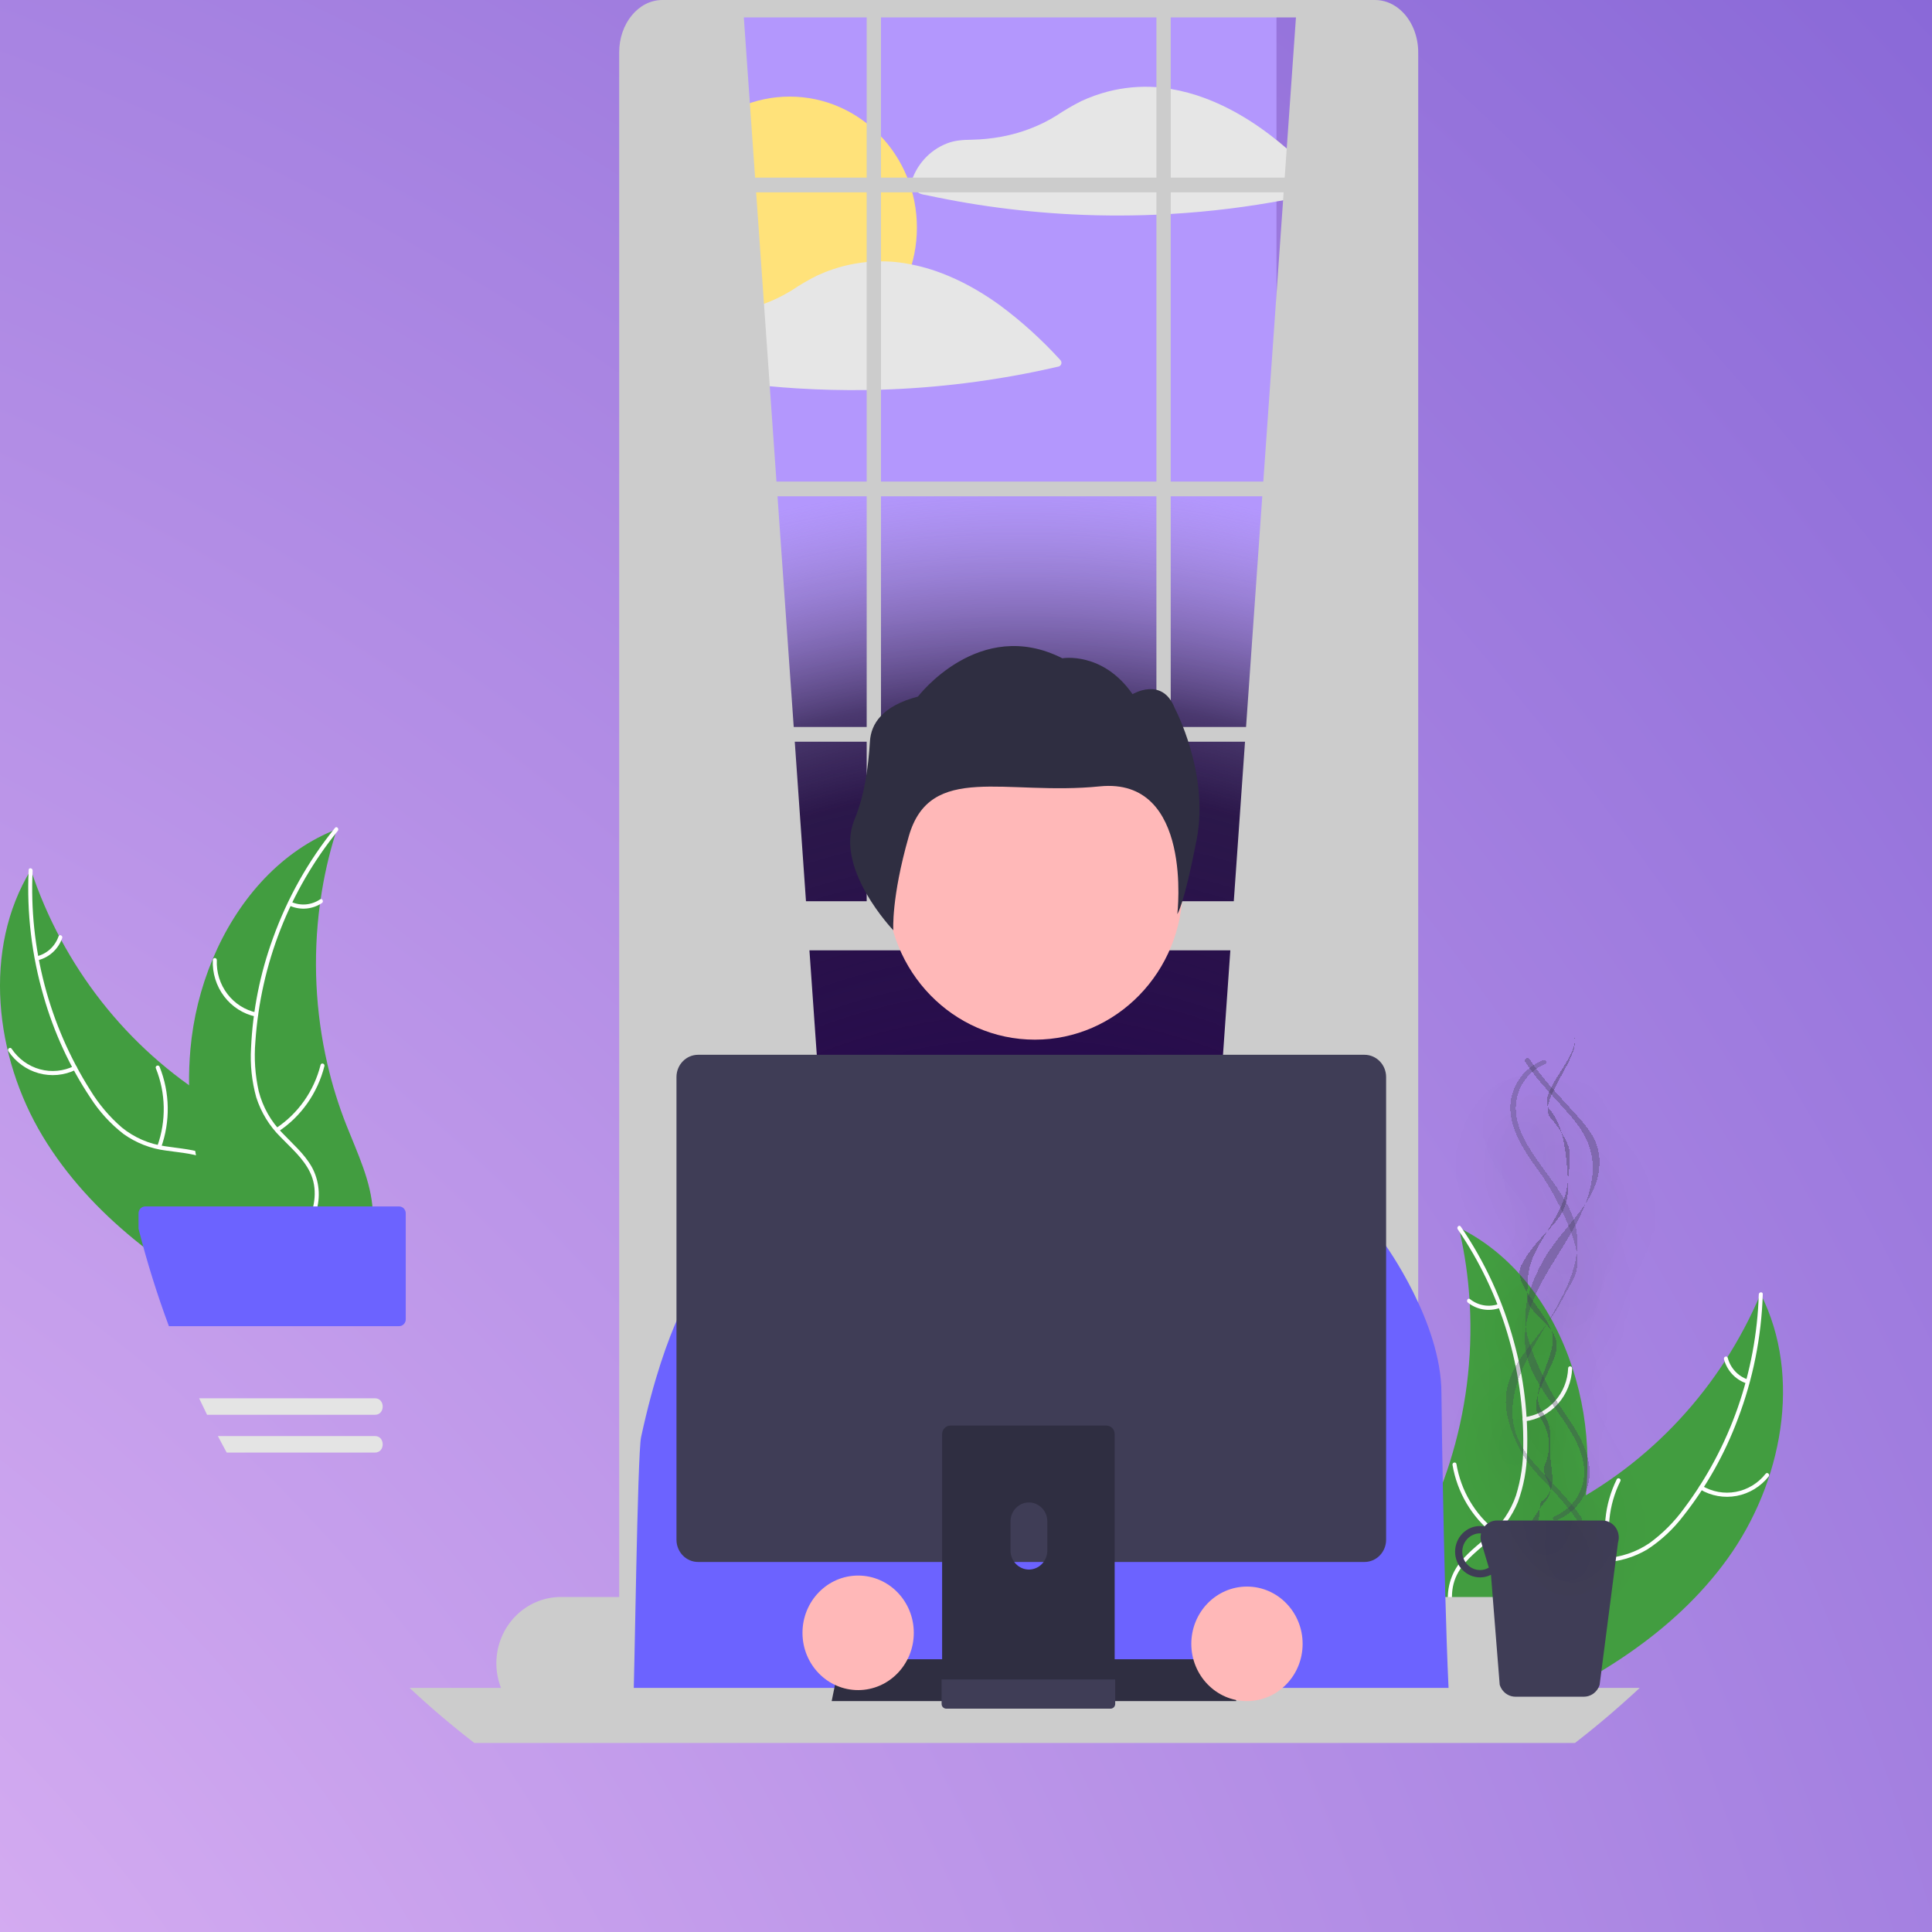
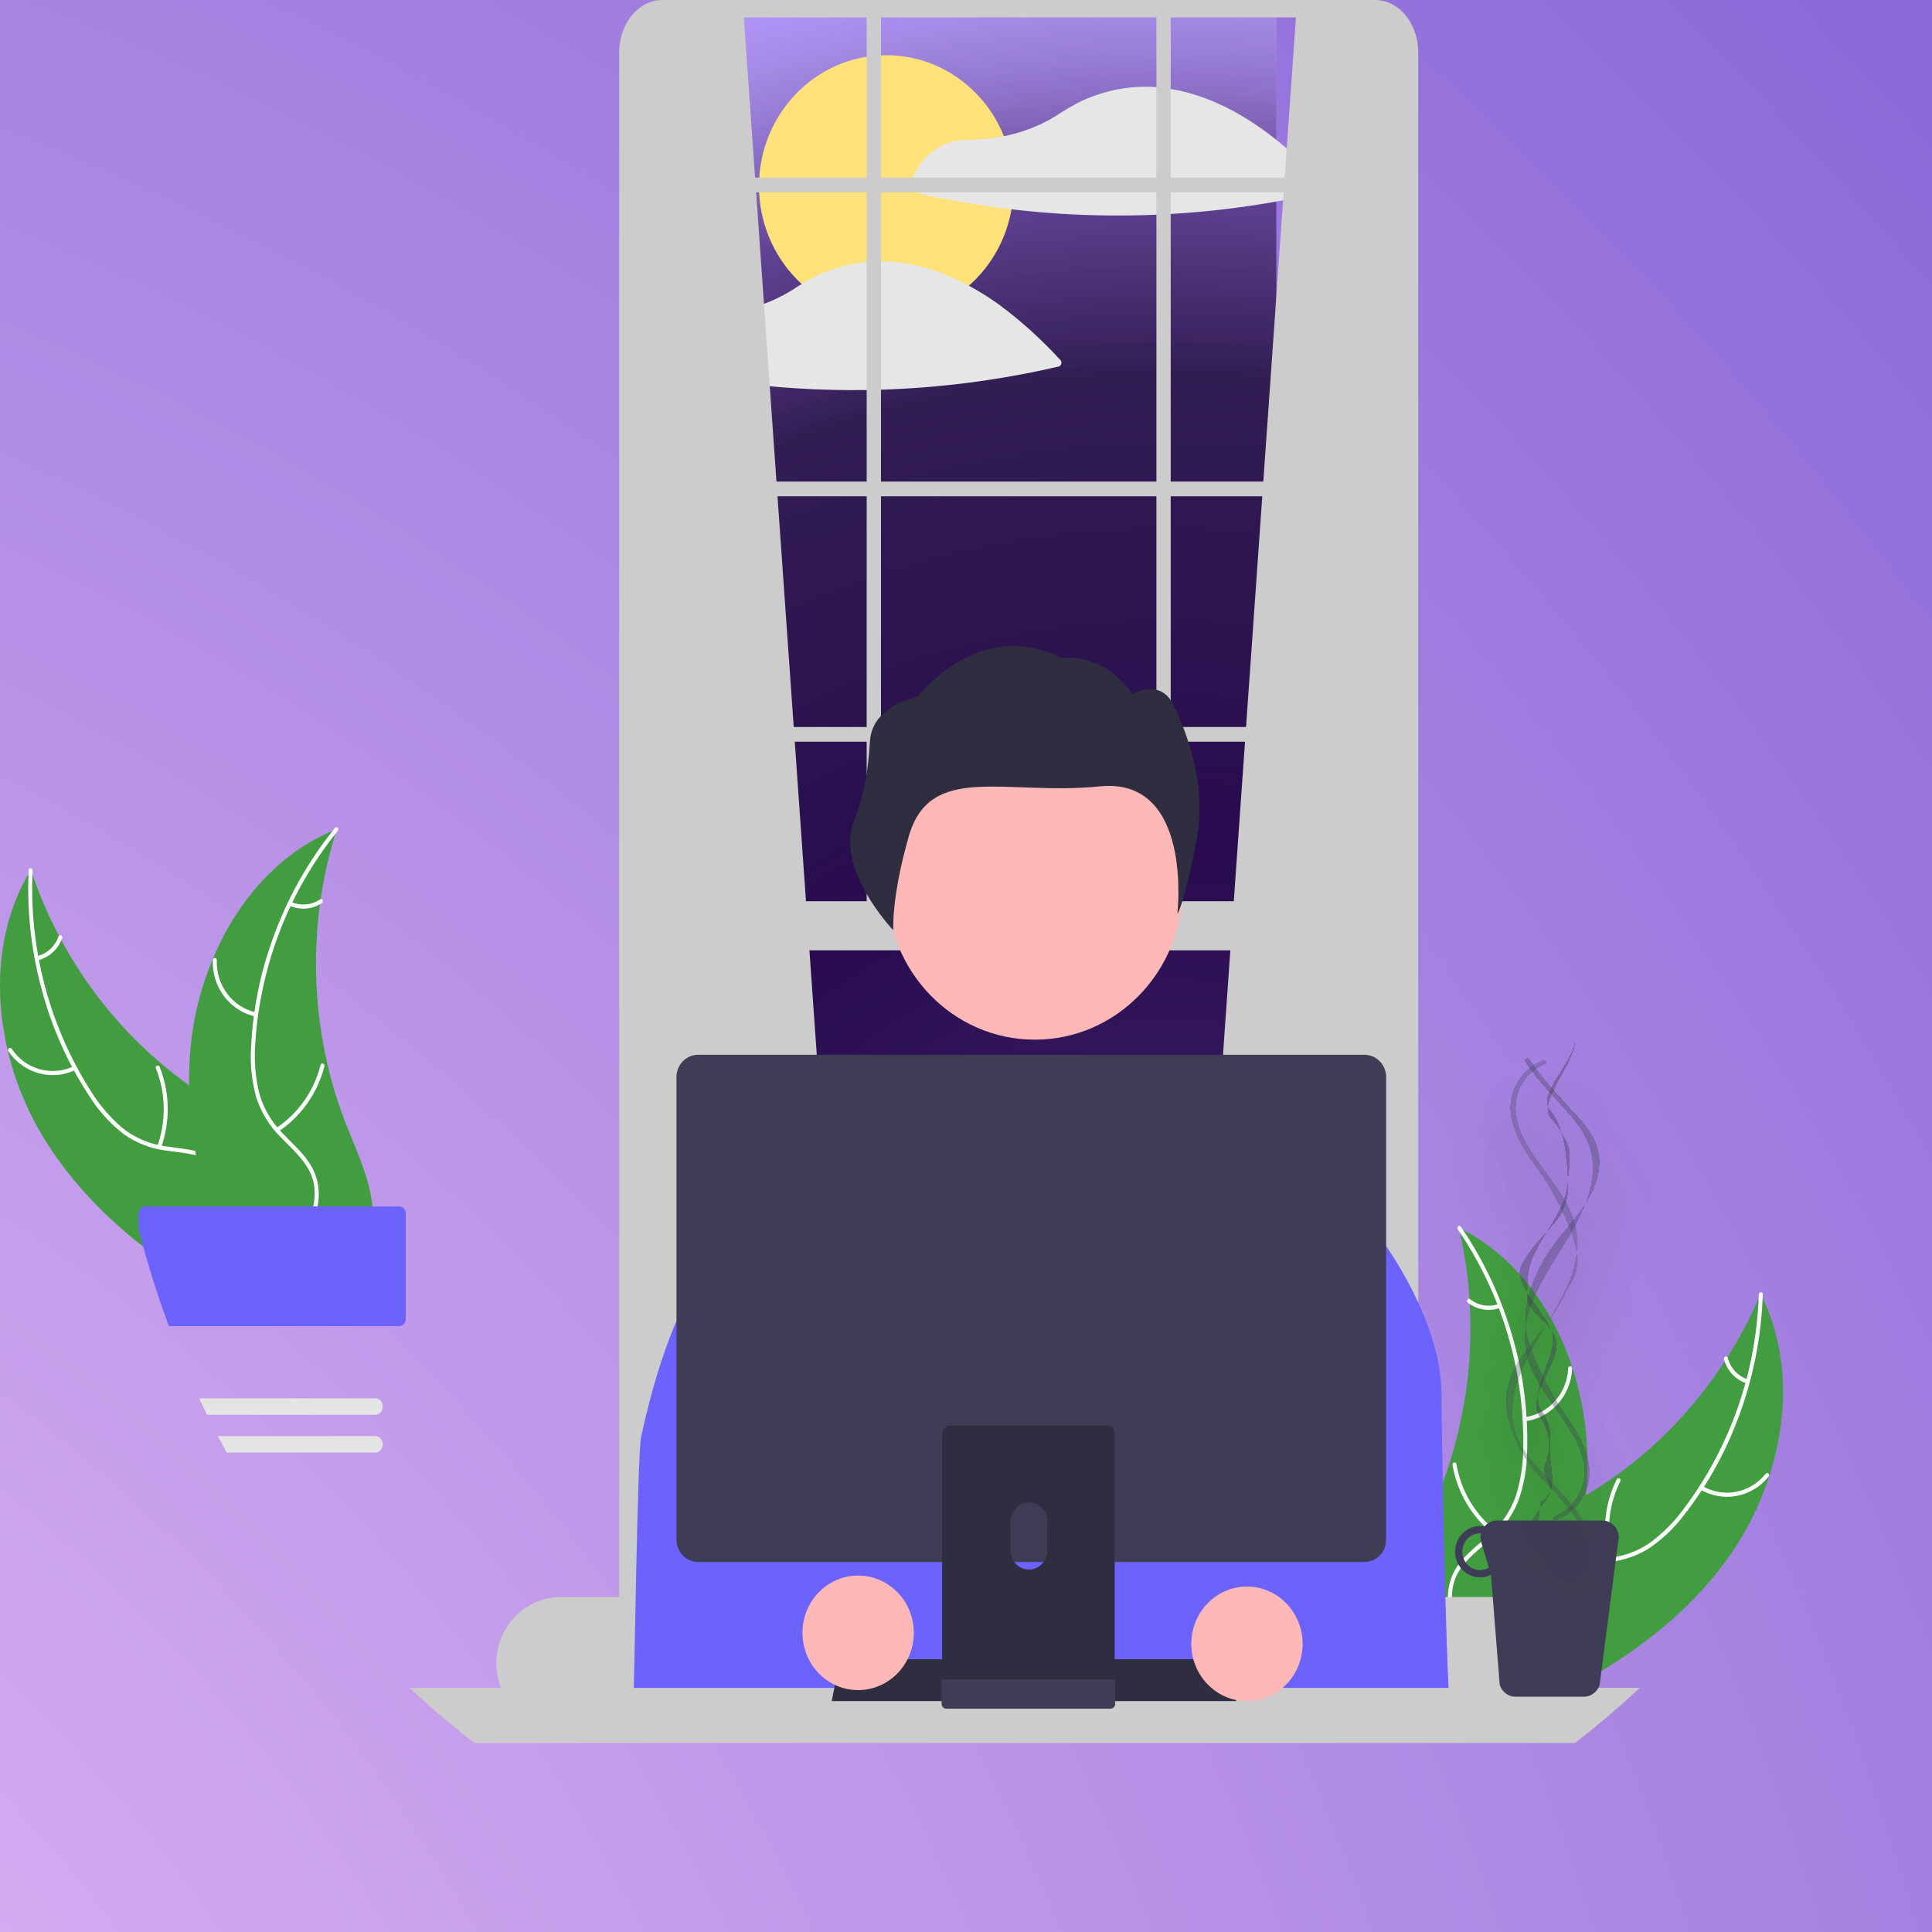
<svg xmlns="http://www.w3.org/2000/svg" width="140" height="140" viewBox="0 0 140 140" fill="none">
  <g id="chelik" clip-path="url(#clip0_1_2)">
    <g id="Rectangle 2">
      <rect x="53" y="1" width="45" height="77" fill="#B397FD" />
      <rect x="53" y="1" width="45" height="77" fill="url(#paint0_radial_1_2)" />
    </g>
    <g id="SunAndMoon">
      <g id="Ellipse 1">
-         <path d="M140 70.059C140 108.491 125.797 143.746 73.043 139.679C27.899 143.746 0 108.491 0 70.059C0 31.627 20.797 -2.049 70 0.472C128.841 -4.571 140 31.627 140 70.059Z" fill="#B397FD" />
-         <path d="M140 70.059C140 108.491 125.797 143.746 73.043 139.679C27.899 143.746 0 108.491 0 70.059C0 31.627 20.797 -2.049 70 0.472C128.841 -4.571 140 31.627 140 70.059Z" fill="url(#paint1_angular_1_2)" />
-         <path d="M76.306 104.903C75.757 105.261 75.195 104.409 75.755 104.067C76.304 103.709 76.866 104.561 76.306 104.903Z" fill="#B397FD" />
-         <path d="M76.306 104.903C75.757 105.261 75.195 104.409 75.755 104.067C76.304 103.709 76.866 104.561 76.306 104.903Z" fill="url(#paint2_angular_1_2)" />
+         <path d="M140 69.059C140 107.491 125.797 142.746 73.043 138.679C27.899 142.746 0 107.491 0 69.059C0 30.627 20.797 -3.049 70 -0.528C128.841 -5.571 140 30.627 140 69.059Z" fill="#B397FD" />
+         <path d="M140 69.059C140 107.491 125.797 142.746 73.043 138.679C27.899 142.746 0 107.491 0 69.059C0 30.627 20.797 -3.049 70 -0.528C128.841 -5.571 140 30.627 140 69.059Z" fill="url(#paint1_angular_1_2)" fill-opacity="0.95" />
+         <path d="M76.306 103.903C75.757 104.261 75.195 103.409 75.755 103.067C76.304 102.709 76.866 103.561 76.306 103.903Z" fill="#B397FD" />
+         <path d="M76.306 103.903C75.757 104.261 75.195 103.409 75.755 103.067C76.304 102.709 76.866 103.561 76.306 103.903Z" fill="url(#paint2_angular_1_2)" fill-opacity="0.95" />
      </g>
-       <path id="Vector" opacity="0.8" d="M53.077 92.486L58.772 96.561L64.467 100.635L67.682 102.935C67.86 103.063 68.099 102.821 67.921 102.694L62.225 98.619L56.53 94.545L53.315 92.245C53.137 92.117 52.899 92.359 53.077 92.486V92.486Z" fill="url(#paint3_linear_1_2)" />
+       <path id="Vector" opacity="0.8" d="M53.077 92.486L58.772 96.561L64.467 100.635L67.682 102.935C67.86 103.063 68.099 102.821 67.921 102.694L62.225 98.619L56.53 94.545L53.315 92.245C53.138 92.117 52.899 92.359 53.077 92.486V92.486Z" fill="url(#paint3_linear_1_2)" />
      <path id="Vector_2" d="M90.552 126.723C95.503 126.285 99.161 121.916 98.723 116.965C98.285 112.014 93.916 108.355 88.965 108.793C84.014 109.231 80.355 113.6 80.793 118.551C81.231 123.503 85.6 127.161 90.552 126.723Z" fill="#E6E6E6" />
      <path id="Vector_3" d="M88.758 112.758C89.311 112.758 89.758 112.31 89.758 111.758C89.758 111.206 89.311 110.758 88.758 110.758C88.206 110.758 87.758 111.206 87.758 111.758C87.758 112.31 88.206 112.758 88.758 112.758Z" fill="#CBCBCB" />
      <path id="Vector_4" d="M90.758 123.758C91.311 123.758 91.758 123.31 91.758 122.758C91.758 122.206 91.311 121.758 90.758 121.758C90.206 121.758 89.758 122.206 89.758 122.758C89.758 123.31 90.206 123.758 90.758 123.758Z" fill="#CBCBCB" />
      <path id="Vector_5" d="M94.758 117.758C95.311 117.758 95.758 117.31 95.758 116.758C95.758 116.206 95.311 115.758 94.758 115.758C94.206 115.758 93.758 116.206 93.758 116.758C93.758 117.31 94.206 117.758 94.758 117.758Z" fill="#CBCBCB" />
      <path id="Vector_6" d="M86.258 121.758C87.639 121.758 88.758 120.639 88.758 119.258C88.758 117.877 87.639 116.758 86.258 116.758C84.877 116.758 83.758 117.877 83.758 119.258C83.758 120.639 84.877 121.758 86.258 121.758Z" fill="#CBCBCB" />
      <path id="Vector_7" d="M72.5 123C72.776 123 73 122.776 73 122.5C73 122.224 72.776 122 72.5 122C72.224 122 72 122.224 72 122.5C72 122.776 72.224 123 72.5 123Z" fill="#6C63FF" />
      <path id="Vector_8" d="M93.772 95.915C93.231 96.27 92.677 95.425 93.228 95.085C93.769 94.73 94.323 95.575 93.772 95.915Z" fill="#E6E6E6" />
      <path id="Vector_9" d="M72 91.485L71.645 91.407L71.722 91.052L71.486 91L71.407 91.356L71.052 91.278L71 91.515L71.356 91.593L71.278 91.948L71.515 92L71.593 91.644L71.948 91.722L72 91.485Z" fill="#E6E6E6" />
      <path id="Vector_10" opacity="0.8" d="M104.068 104.057L109.619 107.917L115.17 111.778L118.303 113.957C118.477 114.078 118.724 113.862 118.55 113.741L112.999 109.881L107.448 106.02L104.314 103.84C104.141 103.72 103.894 103.936 104.068 104.057V104.057Z" fill="url(#paint4_linear_1_2)" />
      <circle id="Ellipse 2" cx="82.5" cy="103.5" r="0.5" fill="#D9D9D9" />
      <circle id="Ellipse 3" cx="97.5" cy="130.5" r="0.5" fill="#D9D9D9" />
-       <path id="sun" d="M57.221 25.976C62.313 25.976 66.442 21.728 66.442 16.488C66.442 11.248 62.313 7 57.221 7C52.128 7 48 11.248 48 16.488C48 21.728 52.128 25.976 57.221 25.976Z" fill="#FFE27A" />
+       <path id="sun" d="M64.221 22.976C69.313 22.976 73.442 18.728 73.442 13.488C73.442 8.248 69.313 4 64.221 4C59.128 4 55 8.248 55 13.488C55 18.728 59.128 22.976 64.221 22.976Z" fill="#FFE27A" />
    </g>
    <g id="Rectangle 4">
      <path d="M0 0H51V81H92.5V0H140V140H0V0Z" fill="#B397FD" />
      <path d="M0 0H51V81H92.5V0H140V140H0V0Z" fill="url(#paint5_radial_1_2)" />
    </g>
    <path id="Vector_11" d="M125.195 112.933C129.124 107.471 130.634 99.778 127.579 93.755C124.713 100.53 119.61 106.043 113.174 109.32C110.687 110.575 107.794 111.703 106.643 114.295C105.927 115.908 106.064 117.812 106.639 119.483C107.215 121.155 108.194 122.642 109.163 124.108L109.214 124.548C115.314 121.945 121.267 118.394 125.195 112.933Z" fill="#429D40" />
    <path id="Vector_12" d="M127.448 93.803C127.272 99.424 125.379 104.845 122.039 109.296C121.336 110.268 120.489 111.119 119.528 111.819C118.572 112.47 117.463 112.845 116.317 112.906C115.25 112.984 114.15 112.938 113.12 113.282C112.596 113.466 112.115 113.762 111.709 114.151C111.304 114.54 110.983 115.013 110.767 115.538C110.197 116.833 110.113 118.262 110.078 119.661C110.04 121.216 110.023 122.831 109.311 124.244C109.224 124.415 109.488 124.543 109.574 124.372C110.813 121.914 110.008 119.039 110.747 116.455C111.092 115.249 111.792 114.143 112.962 113.659C113.985 113.237 115.12 113.284 116.201 113.214C117.319 113.172 118.41 112.848 119.379 112.272C120.371 111.624 121.248 110.808 121.974 109.858C123.641 107.745 124.975 105.376 125.926 102.837C127.028 99.945 127.641 96.881 127.738 93.777C127.744 93.585 127.454 93.612 127.448 93.803V93.803Z" fill="white" />
    <path id="Vector_13" d="M123.196 107.928C123.998 108.404 124.938 108.57 125.848 108.398C126.759 108.226 127.58 107.727 128.165 106.99C128.283 106.84 128.063 106.644 127.945 106.794C127.401 107.482 126.636 107.947 125.788 108.105C124.94 108.264 124.065 108.105 123.321 107.658C123.159 107.561 123.035 107.832 123.196 107.928Z" fill="white" />
    <path id="Vector_14" d="M116.863 112.939C116.356 111.064 116.554 109.061 117.418 107.329C117.503 107.158 117.24 107.03 117.155 107.201C116.259 109.005 116.057 111.09 116.589 113.04C116.64 113.226 116.914 113.124 116.863 112.939H116.863Z" fill="white" />
    <path id="Vector_15" d="M126.642 99.959C126.295 99.842 125.981 99.637 125.729 99.364C125.477 99.091 125.295 98.758 125.2 98.395C125.151 98.209 124.877 98.311 124.926 98.496C125.033 98.897 125.235 99.264 125.512 99.567C125.79 99.869 126.135 100.097 126.518 100.23C126.553 100.246 126.592 100.247 126.628 100.234C126.664 100.22 126.694 100.194 126.712 100.159C126.728 100.123 126.73 100.082 126.717 100.044C126.704 100.007 126.677 99.976 126.642 99.959V99.959Z" fill="white" />
    <path id="Vector_16" d="M105.711 88.961C105.738 89.079 105.765 89.196 105.791 89.315C106.147 90.894 106.379 92.5 106.482 94.117C106.492 94.242 106.5 94.369 106.507 94.494C106.716 98.393 106.22 102.298 105.044 106.011C104.575 107.488 103.997 108.926 103.316 110.313C102.374 112.228 101.206 114.228 100.942 116.291C100.913 116.505 100.896 116.722 100.892 116.939L108.689 124.578C108.715 124.586 108.74 124.596 108.766 124.604L109.064 124.924C109.104 124.855 109.144 124.782 109.184 124.713C109.207 124.673 109.229 124.632 109.252 124.592C109.268 124.565 109.282 124.537 109.298 124.514C109.303 124.505 109.307 124.496 109.311 124.488C109.326 124.465 109.337 124.441 109.351 124.419C109.576 124.015 109.798 123.609 110.018 123.2C110.02 123.198 110.02 123.198 110.02 123.194C111.69 120.074 113.121 116.782 114.022 113.372C114.049 113.269 114.077 113.165 114.101 113.058C114.499 111.519 114.773 109.948 114.922 108.363C115.001 107.494 115.037 106.622 115.03 105.75C115.008 103.496 114.641 101.26 113.944 99.124C112.553 94.865 109.854 91.111 106.007 89.111C105.908 89.06 105.811 89.01 105.711 88.961Z" fill="#429D40" />
    <path id="Vector_17" d="M105.634 89.08C108.783 93.677 110.444 99.179 110.381 104.802C110.388 106.013 110.21 107.218 109.853 108.371C109.469 109.484 108.804 110.47 107.925 111.228C107.119 111.952 106.213 112.596 105.592 113.509C105.281 113.981 105.07 114.516 104.974 115.077C104.878 115.639 104.898 116.215 105.034 116.768C105.336 118.155 106.105 119.348 106.896 120.487C107.775 121.752 108.707 123.052 108.964 124.622C108.996 124.812 109.281 124.751 109.249 124.561C108.801 121.83 106.476 120.034 105.554 117.513C105.123 116.336 105.035 115.019 105.686 113.909C106.256 112.938 107.19 112.272 108.012 111.547C108.88 110.82 109.562 109.886 109.998 108.826C110.411 107.694 110.634 106.499 110.658 105.29C110.752 102.571 110.431 99.853 109.705 97.236C108.893 94.245 107.589 91.419 105.851 88.88C105.743 88.723 105.527 88.924 105.634 89.08V89.08Z" fill="white" />
    <path id="Vector_18" d="M110.505 102.993C111.423 102.875 112.271 102.426 112.897 101.725C113.523 101.024 113.887 100.116 113.923 99.165C113.93 98.972 113.639 98.953 113.633 99.145C113.601 100.032 113.262 100.877 112.677 101.529C112.093 102.18 111.302 102.595 110.446 102.699C110.26 102.722 110.32 103.015 110.505 102.993H110.505Z" fill="white" />
    <path id="Vector_19" d="M108.38 110.917C106.878 109.734 105.864 108.012 105.54 106.094C105.508 105.904 105.223 105.965 105.255 106.155C105.595 108.15 106.654 109.94 108.22 111.167C108.37 111.284 108.529 111.033 108.38 110.917V110.917Z" fill="white" />
    <path id="Vector_20" d="M108.593 94.495C108.247 94.617 107.877 94.648 107.516 94.586C107.155 94.524 106.815 94.371 106.526 94.14C106.378 94.021 106.219 94.272 106.366 94.39C106.687 94.643 107.063 94.812 107.461 94.882C107.859 94.951 108.268 94.919 108.652 94.788C108.689 94.779 108.722 94.756 108.743 94.723C108.764 94.69 108.772 94.65 108.765 94.611C108.757 94.573 108.734 94.538 108.702 94.517C108.67 94.495 108.631 94.487 108.593 94.495Z" fill="white" />
    <path id="Vector_21" d="M3.098 82.344C-0.386 76.572 -1.284 68.778 2.238 63.03C4.559 70.022 9.209 75.944 15.365 79.748C17.745 81.207 20.539 82.574 21.481 85.253C22.068 86.921 21.782 88.807 21.076 90.425C20.37 92.042 19.276 93.442 18.195 94.823L18.109 95.257C12.235 92.153 6.582 88.116 3.098 82.344Z" fill="#429D40" />
    <path id="Vector_22" d="M2.364 63.089C2.095 68.706 3.554 74.268 6.532 78.984C7.156 80.01 7.933 80.93 8.834 81.708C9.737 82.436 10.812 82.903 11.949 83.059C13.006 83.227 14.107 83.272 15.106 83.702C15.614 83.929 16.07 84.265 16.444 84.686C16.817 85.108 17.1 85.605 17.273 86.147C17.739 87.486 17.71 88.916 17.634 90.314C17.55 91.867 17.439 93.478 18.037 94.946C18.11 95.124 17.837 95.229 17.765 95.051C16.723 92.498 17.753 89.7 17.221 87.062C16.972 85.832 16.362 84.671 15.234 84.091C14.248 83.584 13.113 83.537 12.041 83.376C10.93 83.241 9.868 82.827 8.948 82.171C8.01 81.443 7.2 80.556 6.552 79.548C5.057 77.303 3.915 74.83 3.167 72.22C2.298 69.246 1.929 66.141 2.077 63.039C2.086 62.847 2.373 62.898 2.364 63.089L2.364 63.089Z" fill="white" />
    <path id="Vector_23" d="M5.486 77.523C4.649 77.93 3.699 78.017 2.806 77.77C1.912 77.522 1.133 76.956 0.607 76.172C0.502 76.013 0.737 75.837 0.843 75.996C1.331 76.727 2.056 77.254 2.889 77.483C3.722 77.712 4.606 77.626 5.383 77.243C5.552 77.16 5.654 77.441 5.486 77.523V77.523Z" fill="white" />
    <path id="Vector_24" d="M11.402 83.047C12.056 81.221 12.017 79.207 11.293 77.409C11.221 77.231 11.493 77.126 11.565 77.303C12.316 79.176 12.352 81.271 11.667 83.171C11.602 83.352 11.337 83.227 11.402 83.047V83.047Z" fill="white" />
    <path id="Vector_25" d="M2.681 69.292C3.037 69.204 3.365 69.027 3.638 68.776C3.91 68.525 4.118 68.208 4.242 67.854C4.305 67.672 4.57 67.797 4.507 67.977C4.368 68.368 4.139 68.717 3.838 68.996C3.538 69.273 3.176 69.472 2.784 69.573C2.747 69.585 2.708 69.583 2.673 69.567C2.638 69.551 2.611 69.522 2.596 69.485C2.583 69.448 2.584 69.407 2.6 69.371C2.616 69.335 2.645 69.306 2.681 69.292V69.292Z" fill="white" />
    <path id="Vector_26" d="M24.411 60.081C24.375 60.196 24.339 60.31 24.304 60.427C23.824 61.971 23.467 63.552 23.236 65.155C23.216 65.279 23.198 65.405 23.181 65.529C22.665 69.397 22.851 73.331 23.73 77.13C24.081 78.642 24.543 80.124 25.113 81.563C25.899 83.55 26.906 85.641 27.006 87.719C27.019 87.935 27.018 88.153 27.005 88.369L18.63 95.33C18.603 95.336 18.578 95.344 18.551 95.35L18.229 95.644C18.195 95.572 18.161 95.496 18.126 95.424C18.106 95.383 18.088 95.339 18.068 95.298C18.055 95.269 18.042 95.241 18.029 95.216C18.025 95.207 18.02 95.197 18.018 95.19C18.005 95.165 17.995 95.14 17.983 95.118C17.791 94.696 17.601 94.272 17.414 93.846C17.413 93.844 17.413 93.844 17.413 93.84C15.995 90.59 14.829 87.19 14.2 83.716C14.182 83.611 14.161 83.505 14.146 83.397C13.871 81.829 13.722 80.241 13.699 78.648C13.689 77.776 13.722 76.904 13.798 76.035C13.998 73.791 14.539 71.593 15.403 69.521C17.126 65.393 20.112 61.877 24.105 60.206C24.207 60.163 24.308 60.122 24.411 60.081Z" fill="#429D40" />
    <path id="Vector_27" d="M24.478 60.206C20.977 64.525 18.887 69.869 18.506 75.479C18.403 76.685 18.486 77.901 18.75 79.081C19.045 80.221 19.63 81.26 20.447 82.089C21.193 82.878 22.044 83.596 22.591 84.558C22.864 85.054 23.032 85.604 23.083 86.172C23.135 86.74 23.069 87.313 22.89 87.853C22.479 89.21 21.619 90.334 20.74 91.404C19.765 92.591 18.733 93.808 18.352 95.351C18.306 95.538 18.027 95.454 18.073 95.267C18.736 92.583 21.195 90.987 22.313 88.551C22.835 87.415 23.027 86.109 22.466 84.948C21.975 83.932 21.097 83.191 20.335 82.399C19.527 81.603 18.921 80.614 18.57 79.521C18.247 78.359 18.119 77.149 18.192 75.942C18.312 73.224 18.847 70.542 19.777 67.995C20.823 65.081 22.345 62.373 24.279 59.988C24.398 59.841 24.597 60.059 24.478 60.206V60.206Z" fill="white" />
    <path id="Vector_28" d="M18.526 73.665C17.619 73.472 16.81 72.953 16.241 72.201C15.672 71.45 15.382 70.516 15.421 69.564C15.423 69.525 15.439 69.489 15.467 69.462C15.494 69.436 15.531 69.421 15.569 69.422C15.606 69.423 15.642 69.438 15.669 69.466C15.696 69.493 15.711 69.53 15.712 69.569C15.674 70.455 15.944 71.326 16.476 72.024C17.006 72.722 17.763 73.203 18.608 73.378C18.791 73.416 18.708 73.703 18.526 73.665V73.665Z" fill="white" />
    <path id="Vector_29" d="M20.017 81.741C21.608 80.688 22.755 79.056 23.229 77.171C23.276 76.985 23.555 77.069 23.508 77.256C23.011 79.216 21.815 80.911 20.157 82.004C19.998 82.108 19.86 81.844 20.017 81.741V81.741Z" fill="white" />
    <path id="Vector_30" d="M21.102 65.355C21.437 65.505 21.804 65.567 22.168 65.536C22.533 65.504 22.884 65.38 23.19 65.174C23.347 65.068 23.485 65.332 23.33 65.437C22.99 65.663 22.602 65.799 22.2 65.835C21.797 65.871 21.392 65.805 21.02 65.643C20.984 65.63 20.953 65.604 20.935 65.57C20.917 65.535 20.912 65.495 20.921 65.457C20.932 65.419 20.958 65.387 20.991 65.368C21.025 65.349 21.065 65.344 21.102 65.355V65.355Z" fill="white" />
    <path id="Vector_31" d="M96.005 13.442C95.174 12.539 94.297 11.682 93.377 10.875C91.581 9.308 89.593 7.975 87.376 7.136C86.541 6.818 85.679 6.585 84.801 6.438C84.695 6.421 84.591 6.403 84.486 6.389C84.478 6.388 84.47 6.388 84.463 6.389C84.446 6.384 84.43 6.381 84.413 6.379C84.197 6.35 83.982 6.328 83.764 6.312C82.595 6.232 81.42 6.341 80.283 6.634C79.624 6.806 78.98 7.036 78.36 7.324C77.739 7.637 77.136 7.988 76.556 8.376C76.244 8.571 75.923 8.749 75.594 8.911C74.633 9.379 73.616 9.714 72.569 9.906C71.862 10.037 71.146 10.11 70.428 10.124C69.805 10.136 69.217 10.159 68.626 10.39C67.995 10.634 67.428 11.026 66.971 11.536C66.514 12.045 66.179 12.657 65.993 13.324C65.979 13.383 65.983 13.445 66.005 13.502C66.028 13.559 66.067 13.606 66.118 13.638C66.277 13.756 66.432 13.89 66.601 13.996C66.751 14.066 66.91 14.111 67.073 14.128C67.34 14.186 67.607 14.242 67.875 14.296C68.86 14.497 69.849 14.675 70.843 14.831C72.841 15.142 74.85 15.361 76.871 15.488C76.883 15.49 76.895 15.491 76.908 15.491C79.191 15.633 81.479 15.656 83.764 15.56C84.11 15.546 84.455 15.528 84.801 15.507C86.242 15.424 87.679 15.293 89.113 15.115C90.439 14.949 91.761 14.743 93.076 14.497C94.017 14.321 94.953 14.126 95.886 13.91C95.931 13.896 95.972 13.87 96.005 13.835C96.038 13.8 96.062 13.757 96.074 13.71C96.086 13.663 96.086 13.614 96.074 13.567C96.062 13.52 96.038 13.477 96.005 13.442V13.442Z" fill="#E6E6E6" />
    <path id="Vector_32" d="M76.84 26.093C75.505 24.624 74.034 23.291 72.448 22.115C71.922 21.735 71.381 21.378 70.824 21.051C70.141 20.645 69.432 20.288 68.702 19.983C68.539 19.914 68.374 19.849 68.21 19.787C67.276 19.431 66.307 19.18 65.32 19.04C65.312 19.038 65.305 19.04 65.297 19.038C65.281 19.035 65.264 19.032 65.249 19.028C64.77 18.965 64.288 18.934 63.806 18.937C63.46 18.937 63.113 18.957 62.768 18.992C62.212 19.048 61.66 19.146 61.118 19.285C60.849 19.354 60.583 19.434 60.321 19.525C59.938 19.654 59.563 19.805 59.196 19.975C59.19 19.978 59.185 19.98 59.179 19.983C58.563 20.293 57.966 20.642 57.392 21.027C57.379 21.035 57.365 21.043 57.353 21.051C56.7 21.452 56.01 21.785 55.293 22.044C54.677 22.265 54.045 22.437 53.404 22.558C52.697 22.688 51.981 22.76 51.263 22.773C50.639 22.786 50.051 22.808 49.462 23.041C48.831 23.285 48.264 23.677 47.807 24.187C47.349 24.696 47.014 25.308 46.828 25.975C46.813 26.034 46.818 26.096 46.84 26.153C46.862 26.209 46.901 26.257 46.952 26.289C47.112 26.407 47.268 26.54 47.436 26.645C47.585 26.716 47.744 26.761 47.907 26.778C48.174 26.835 48.441 26.893 48.709 26.947C49.694 27.148 50.684 27.326 51.678 27.48C53.042 27.692 54.411 27.862 55.786 27.989C56.438 28.051 57.09 28.102 57.742 28.142C59.416 28.246 61.091 28.287 62.768 28.264C63.114 28.259 63.46 28.251 63.806 28.24C65.86 28.177 67.908 28.019 69.949 27.764C72.225 27.481 74.484 27.079 76.72 26.559C76.765 26.545 76.806 26.52 76.839 26.485C76.872 26.45 76.896 26.407 76.908 26.361C76.92 26.314 76.92 26.265 76.908 26.218C76.896 26.171 76.873 26.128 76.84 26.093V26.093Z" fill="#E6E6E6" />
    <path id="Vector_33" d="M53.856 0.63L61.979 116.136L45.732 117.62V2.099C47.668 0.543 50.447 0.3 53.856 0.63Z" fill="#CCCCCC" />
    <path id="Vector_34" d="M93.954 0.63L85.831 116.136L102.078 117.62V2.099C100.142 0.543 97.363 0.3 93.954 0.63Z" fill="#CCCCCC" />
    <path id="Vector_35" d="M102.46 2.15C101.956 0.878 100.884 -3.05176e-05 99.644 -3.05176e-05H47.993C46.269 -3.05176e-05 44.868 1.701 44.868 3.795V118.598C44.853 119.66 45.239 120.687 45.945 121.462C46.314 121.861 46.782 122.15 47.298 122.297C47.524 122.361 47.758 122.394 47.993 122.393H99.644C99.879 122.394 100.113 122.361 100.339 122.297C101.729 121.913 102.769 120.401 102.769 118.598V3.795C102.77 3.231 102.665 2.672 102.46 2.15V2.15ZM101.732 118.598C101.732 119.996 100.795 121.134 99.644 121.134H47.993C47.038 121.134 46.23 120.352 45.984 119.288C45.931 119.062 45.904 118.83 45.905 118.598V3.795C45.905 2.397 46.842 1.261 47.993 1.261H99.644C99.856 1.26 100.066 1.299 100.265 1.375C101.113 1.696 101.732 2.659 101.732 3.795V118.598Z" fill="#CCCCCC" />
    <path id="Vector_36" d="M102.25 34.896H45.387V35.963H102.25V34.896Z" fill="#CCCCCC" />
    <path id="Vector_37" d="M102.25 12.87H45.387V13.937H102.25V12.87Z" fill="#CCCCCC" />
    <path id="Vector_38" d="M102.25 52.68H45.387V53.747H102.25V52.68Z" fill="#CCCCCC" />
    <path id="Vector_39" d="M63.84 0.479H62.803V67.797H63.84V0.479Z" fill="#CCCCCC" />
    <path id="Vector_40" d="M84.835 0.479H83.798V67.797H84.835V0.479Z" fill="#CCCCCC" />
    <path id="Vector_41" d="M108.732 115.724H40.633C39.396 115.726 38.21 116.232 37.336 117.132C36.461 118.032 35.969 119.253 35.967 120.526C35.967 121.138 36.081 121.744 36.304 122.312C36.65 123.202 37.248 123.965 38.02 124.503C38.791 125.04 39.702 125.328 40.633 125.328H108.732C109.546 125.328 110.346 125.108 111.053 124.691C111.759 124.274 112.347 123.674 112.759 122.95C112.876 122.746 112.977 122.532 113.063 122.312C113.286 121.744 113.4 121.138 113.399 120.526C113.397 119.252 112.905 118.032 112.03 117.132C111.155 116.232 109.969 115.726 108.732 115.724Z" fill="#CCCCCC" />
    <path id="Vector_42" d="M102.25 65.307H45.732V68.864H102.25V65.307Z" fill="#CCCCCC" />
    <g id="head">
      <path id="ab6171fa-7d69-4734-b81c-8dff60f9761b" d="M74.989 75.338C80.904 75.338 85.699 70.404 85.699 64.317C85.699 58.23 80.904 53.296 74.989 53.296C69.073 53.296 64.278 58.23 64.278 64.317C64.278 70.404 69.073 75.338 74.989 75.338Z" fill="#FFB8B8" />
      <path id="bf427902-b9bf-4946-b5d7-5c1c7e04535e" d="M63.04 53.715C63.121 52.449 63.934 51.154 66.519 50.477C66.519 50.477 70.954 44.642 76.981 47.702C76.981 47.702 79.903 47.185 82.069 50.304C82.069 50.304 84.218 49 85.124 51.311C85.124 51.311 87.643 56.024 86.716 60.831C85.788 65.638 85.313 66.238 85.313 66.238C85.313 66.238 86.496 56.295 79.686 56.984C72.877 57.674 67.395 55.21 65.853 60.605C64.572 65.084 64.733 67.41 64.733 67.41C64.733 67.41 60.451 62.942 61.907 59.423C62.652 57.623 62.915 55.666 63.04 53.715Z" fill="#2F2E41" />
    </g>
    <path id="Vector_43" d="M45.861 124.546H105.107C104.711 119.896 104.452 102.121 104.452 100.951C104.452 95.791 100.348 90.16 100.348 90.16L98.88 89.325L86.614 85.388L83.439 81.145C83.107 80.699 82.679 80.339 82.188 80.093C81.698 79.846 81.158 79.72 80.612 79.725L70.585 79.802C69.703 79.809 68.855 80.155 68.207 80.772L61.998 86.698L52.891 91.173L52.876 91.157L52.78 91.23L51.429 92.232L50.559 92.878C50.559 92.878 48.279 95.694 46.456 104.138C46.182 105.408 45.989 121.849 45.861 124.546Z" fill="#6C63FF" />
    <path id="Vector_44" d="M118.819 122.312C118.677 122.446 118.532 122.578 118.388 122.711C117.842 123.21 117.288 123.701 116.727 124.184C115.878 124.912 115.012 125.618 114.128 126.302H34.373C32.748 125.047 31.184 123.717 29.68 122.312H118.819Z" fill="#CCCCCC" />
    <path id="Vector_45" d="M89.585 123.269H60.266L60.886 120.237H88.964L89.585 123.269Z" fill="#2F2E41" />
    <path id="Vector_46" d="M116.109 110.181H108.48C108.308 110.18 108.138 110.219 107.982 110.293C107.825 110.368 107.687 110.476 107.576 110.612C107.47 110.591 107.362 110.58 107.253 110.58C107.015 110.58 106.78 110.628 106.56 110.721C106.34 110.815 106.141 110.952 105.973 111.125C105.804 111.298 105.671 111.503 105.58 111.729C105.489 111.955 105.442 112.197 105.442 112.442C105.442 112.687 105.489 112.929 105.58 113.155C105.671 113.381 105.804 113.586 105.973 113.759C106.141 113.932 106.34 114.069 106.56 114.163C106.78 114.256 107.015 114.304 107.253 114.304C107.526 114.304 107.796 114.239 108.041 114.115L108.168 115.724L108.674 122.083C108.698 122.163 108.73 122.239 108.77 122.312C108.873 122.505 109.023 122.666 109.207 122.778C109.391 122.891 109.601 122.95 109.814 122.95H114.775C114.989 122.95 115.199 122.89 115.383 122.778C115.567 122.666 115.718 122.505 115.821 122.312C115.86 122.239 115.891 122.162 115.915 122.083L117.249 111.769C117.304 111.586 117.317 111.391 117.285 111.202C117.254 111.013 117.18 110.834 117.069 110.679C116.958 110.525 116.813 110.399 116.647 110.313C116.48 110.226 116.296 110.181 116.109 110.181ZM107.253 113.772C106.911 113.772 106.582 113.632 106.34 113.382C106.098 113.133 105.962 112.794 105.962 112.442C105.962 112.089 106.098 111.751 106.34 111.502C106.582 111.252 106.911 111.112 107.253 111.112C107.277 111.112 107.298 111.118 107.321 111.12C107.27 111.334 107.277 111.558 107.34 111.769L107.886 113.595C107.694 113.71 107.476 113.771 107.253 113.772V113.772Z" fill="#3F3D56" />
    <path id="Vector_47" d="M98.878 76.434H50.585C50.17 76.434 49.772 76.604 49.479 76.906C49.185 77.208 49.02 77.617 49.02 78.044V111.576C49.02 112.003 49.185 112.412 49.478 112.714C49.772 113.016 50.17 113.186 50.585 113.186H98.878C99.293 113.186 99.691 113.016 99.984 112.714C100.278 112.412 100.443 112.003 100.443 111.576V78.044C100.443 77.617 100.278 77.208 99.984 76.906C99.691 76.604 99.293 76.434 98.878 76.434Z" fill="#3F3D56" />
    <path id="Vector_48" d="M80.17 103.302H68.872C68.713 103.302 68.559 103.367 68.446 103.484C68.334 103.6 68.27 103.758 68.27 103.923V122.286H80.773V103.923C80.773 103.841 80.758 103.76 80.728 103.685C80.697 103.609 80.653 103.541 80.597 103.483C80.541 103.426 80.474 103.38 80.401 103.349C80.328 103.318 80.249 103.302 80.17 103.302V103.302ZM74.559 113.736C74.206 113.734 73.868 113.589 73.618 113.332C73.368 113.075 73.227 112.726 73.225 112.363V110.245C73.225 109.881 73.366 109.532 73.616 109.275C73.867 109.018 74.206 108.874 74.559 108.874C74.913 108.874 75.252 109.018 75.502 109.275C75.752 109.532 75.893 109.881 75.893 110.245V112.363C75.892 112.726 75.751 113.075 75.501 113.332C75.251 113.589 74.912 113.734 74.559 113.736V113.736Z" fill="#2F2E41" />
    <path id="Vector_49" d="M68.232 121.699V123.47C68.232 123.562 68.267 123.65 68.331 123.715C68.394 123.78 68.479 123.817 68.568 123.817H80.476C80.565 123.816 80.65 123.78 80.713 123.715C80.776 123.65 80.812 123.562 80.812 123.47V121.699H68.232Z" fill="#3F3D56" />
    <g id="hands">
      <path id="Vector_50" d="M62.184 122.471C64.411 122.471 66.217 120.613 66.217 118.321C66.217 116.029 64.411 114.171 62.184 114.171C59.956 114.171 58.151 116.029 58.151 118.321C58.151 120.613 59.956 122.471 62.184 122.471Z" fill="#FFB8B8" />
      <path id="Vector_51" d="M90.36 123.269C92.588 123.269 94.393 121.411 94.393 119.119C94.393 116.827 92.588 114.969 90.36 114.969C88.133 114.969 86.327 116.827 86.327 119.119C86.327 121.411 88.133 123.269 90.36 123.269Z" fill="#FFB8B8" />
    </g>
    <path id="Vector_52" d="M28.92 87.423H10.522C10.394 87.423 10.271 87.476 10.181 87.569C10.09 87.662 10.039 87.788 10.038 87.92V89.042C10.645 91.434 11.38 93.79 12.239 96.098H28.92C28.983 96.098 29.046 96.085 29.105 96.061C29.163 96.036 29.216 95.999 29.261 95.953C29.306 95.907 29.342 95.852 29.366 95.792C29.39 95.732 29.402 95.667 29.402 95.602V87.92C29.402 87.788 29.351 87.662 29.261 87.569C29.171 87.476 29.048 87.423 28.92 87.423V87.423Z" fill="#6C63FF" />
    <path id="Vector_53" d="M27.167 101.326H14.431C14.617 101.726 14.809 102.124 15.005 102.52H27.167C27.924 102.531 27.916 101.316 27.167 101.326Z" fill="#E4E4E4" />
    <path id="Vector_54" d="M27.167 104.063H15.789C15.997 104.464 16.211 104.861 16.428 105.257H27.167C27.924 105.268 27.916 104.052 27.167 104.063Z" fill="#E4E4E4" />
    <g id="smoke">
      <g id="Vector_55" filter="url(#filter0_d_1_2)">
        <path d="M113.751 80.263C112.709 79.111 111.647 78.002 110.837 76.751C110.796 76.688 110.722 76.654 110.648 76.667V76.667C110.518 76.689 110.451 76.835 110.522 76.945C110.573 77.024 110.624 77.103 110.676 77.181C111.557 78.495 112.766 79.633 113.812 80.87C114.356 81.484 114.784 82.151 115.083 82.852C115.361 83.583 115.466 84.343 115.394 85.097C115.134 88.247 112.588 90.904 111.279 93.811C110.637 95.235 110.281 96.754 110.644 98.257C111.006 99.76 112.04 101.108 112.973 102.447C113.896 103.767 114.823 105.204 114.797 106.726C114.773 107.966 114.091 109.257 112.622 109.895C112.579 109.914 112.547 109.946 112.534 109.984C112.521 110.021 112.528 110.061 112.554 110.095C112.58 110.129 112.622 110.154 112.671 110.165C112.72 110.176 112.773 110.172 112.819 110.154C113.154 110.012 113.46 109.835 113.728 109.628C114.834 108.782 115.286 107.516 115.179 106.343C115.041 104.827 114.114 103.429 113.18 102.103C112.19 100.696 110.755 97.767 110.561 96.158C110.366 94.569 110.944 93.009 111.711 91.552C113.198 88.731 116.105 87.068 115.892 83.896C115.791 82.4 114.858 81.489 113.751 80.263Z" fill="#3F3D56" fill-opacity="0.35" shape-rendering="crispEdges" />
      </g>
      <g id="Vector_56" filter="url(#filter1_d_1_2)">
        <path d="M112.289 80.383C111.218 79.2 114.812 76.251 113.994 74.957C114.124 74.935 113.865 74.978 113.994 74.957C113.891 74.802 114.09 75.115 113.994 74.957C114.875 76.27 111.303 79.754 112.35 80.991C112.894 81.604 113.322 82.272 113.621 82.973C113.898 83.703 113.693 84.766 113.621 85.521C113.38 88.446 110.678 90.263 110.715 92.874C110.721 93.277 110.626 93.691 110.667 94.092C110.777 95.155 112.468 95.884 112.776 97.16C113.139 98.663 110.577 101.229 111.511 102.567C112.434 103.887 112.377 105.056 111.961 106.114C111.587 107.062 112.723 107.533 112.209 108.46C112.074 108.702 111.871 108.91 111.713 109.139C111.453 109.517 111.08 110.079 111.072 110.104C111.059 110.142 111.066 110.182 111.091 110.215V110.215C111.146 110.287 111.264 110.22 111.335 110.275C111.34 110.278 111.345 110.279 111.356 110.275C111.691 110.133 111.449 109.006 111.717 108.8C112.822 107.953 112.456 106.851 112.35 105.678C112.211 104.162 112.651 103.549 111.717 102.223C110.727 100.816 112.71 98.412 112.515 96.802C112.32 95.213 109.482 93.13 110.248 91.673C111.736 88.852 113.834 88.693 113.621 85.521C113.519 84.025 113.396 81.609 112.289 80.383Z" fill="#3F3D56" fill-opacity="0.4" shape-rendering="crispEdges" />
      </g>
      <g id="Vector_57" filter="url(#filter2_d_1_2)">
        <path d="M111.335 106.74C112.396 107.873 113.477 108.963 114.308 110.2C114.35 110.262 114.425 110.294 114.498 110.28V110.28C114.627 110.256 114.692 110.109 114.619 109.999C114.567 109.921 114.515 109.844 114.461 109.767C113.558 108.469 112.33 107.352 111.263 106.134C110.709 105.53 110.269 104.871 109.959 104.175C109.669 103.45 109.551 102.692 109.61 101.936C109.816 98.783 112.317 96.08 113.577 93.15C114.195 91.715 114.525 90.189 114.136 88.693C113.748 87.197 112.692 85.867 111.736 84.546C110.79 83.243 109.84 81.822 109.84 80.3C109.842 79.06 110.503 77.757 111.96 77.093C112.004 77.072 112.035 77.04 112.047 77.002C112.059 76.965 112.052 76.925 112.025 76.891C111.999 76.858 111.957 76.834 111.907 76.823C111.858 76.813 111.805 76.818 111.76 76.837C111.427 76.985 111.124 77.168 110.859 77.379C109.768 78.245 109.338 79.519 109.465 80.689C109.629 82.203 110.579 83.584 111.535 84.894C112.549 86.283 114.033 89.185 114.255 90.79C114.477 92.376 113.925 92.736 113.183 94.206C111.744 97.053 108.866 98.769 109.132 101.936C109.259 103.43 110.207 105.534 111.335 106.74Z" fill="#3F3D56" fill-opacity="0.3" shape-rendering="crispEdges" />
      </g>
    </g>
  </g>
  <defs>
    <filter id="filter0_d_1_2" x="106.493" y="76.664" width="13.41" height="41.507" filterUnits="userSpaceOnUse" color-interpolation-filters="sRGB">
      <feFlood flood-opacity="0" result="BackgroundImageFix" />
      <feColorMatrix in="SourceAlpha" type="matrix" values="0 0 0 0 0 0 0 0 0 0 0 0 0 0 0 0 0 0 127 0" result="hardAlpha" />
      <feOffset dy="4" />
      <feGaussianBlur stdDeviation="2" />
      <feComposite in2="hardAlpha" operator="out" />
      <feColorMatrix type="matrix" values="0 0 0 0 0 0 0 0 0 0 0 0 0 0 0 0 0 0 0.25 0" />
      <feBlend mode="normal" in2="BackgroundImageFix" result="effect1_dropShadow_1_2" />
      <feBlend mode="normal" in="SourceGraphic" in2="effect1_dropShadow_1_2" result="shape" />
    </filter>
    <filter id="filter1_d_1_2" x="106.117" y="74.912" width="12.018" height="43.365" filterUnits="userSpaceOnUse" color-interpolation-filters="sRGB">
      <feFlood flood-opacity="0" result="BackgroundImageFix" />
      <feColorMatrix in="SourceAlpha" type="matrix" values="0 0 0 0 0 0 0 0 0 0 0 0 0 0 0 0 0 0 127 0" result="hardAlpha" />
      <feOffset dy="4" />
      <feGaussianBlur stdDeviation="2" />
      <feComposite in2="hardAlpha" operator="out" />
      <feColorMatrix type="matrix" values="0 0 0 0 0 0 0 0 0 0 0 0 0 0 0 0 0 0 0.25 0" />
      <feBlend mode="normal" in2="BackgroundImageFix" result="effect1_dropShadow_1_2" />
      <feBlend mode="normal" in="SourceGraphic" in2="effect1_dropShadow_1_2" result="shape" />
    </filter>
    <filter id="filter2_d_1_2" x="105.115" y="76.818" width="13.535" height="41.465" filterUnits="userSpaceOnUse" color-interpolation-filters="sRGB">
      <feFlood flood-opacity="0" result="BackgroundImageFix" />
      <feColorMatrix in="SourceAlpha" type="matrix" values="0 0 0 0 0 0 0 0 0 0 0 0 0 0 0 0 0 0 127 0" result="hardAlpha" />
      <feOffset dy="4" />
      <feGaussianBlur stdDeviation="2" />
      <feComposite in2="hardAlpha" operator="out" />
      <feColorMatrix type="matrix" values="0 0 0 0 0 0 0 0 0 0 0 0 0 0 0 0 0 0 0.25 0" />
      <feBlend mode="normal" in2="BackgroundImageFix" result="effect1_dropShadow_1_2" />
      <feBlend mode="normal" in="SourceGraphic" in2="effect1_dropShadow_1_2" result="shape" />
    </filter>
    <radialGradient id="paint0_radial_1_2" cx="0" cy="0" r="1" gradientUnits="userSpaceOnUse" gradientTransform="translate(-28 164) rotate(-44.0266) scale(291.37 170.281)">
      <stop stop-color="#F7CBFD" />
      <stop offset="1" stop-color="#7758D1" />
    </radialGradient>
-     <radialGradient id="paint1_angular_1_2" cx="0" cy="0" r="1" gradientUnits="userSpaceOnUse" gradientTransform="translate(73.7549 113.067) rotate(-56.75) scale(90.2801 90.2718)">
-       <stop offset="0.035" stop-color="#2C1C40" stop-opacity="0.85" />
+     <radialGradient id="paint1_angular_1_2" cx="0" cy="0" r="1" gradientUnits="userSpaceOnUse" gradientTransform="translate(84 105.5) rotate(-62.421) scale(126.358 126.346)">
      <stop offset="0.095" stop-color="#1F053F" stop-opacity="0.85" />
-       <stop offset="0.297" stop-color="#26064F" />
+       <stop offset="0.354" stop-color="#210446" />
      <stop offset="0.62" stop-color="#17042F" stop-opacity="0.87" />
-       <stop offset="0.692" stop-color="#0E021D" stop-opacity="0.63" />
-       <stop offset="0.863" stop-color="#816C9A" stop-opacity="0" />
+       <stop offset="0.728" stop-color="#2A0C50" stop-opacity="0.63" />
+       <stop offset="0.872" stop-color="#816C9A" stop-opacity="0" />
+       <stop offset="0.982" stop-color="#6C439F" stop-opacity="0.85" />
    </radialGradient>
-     <radialGradient id="paint2_angular_1_2" cx="0" cy="0" r="1" gradientUnits="userSpaceOnUse" gradientTransform="translate(73.7549 113.067) rotate(-56.75) scale(90.2801 90.2718)">
-       <stop offset="0.035" stop-color="#2C1C40" stop-opacity="0.85" />
+     <radialGradient id="paint2_angular_1_2" cx="0" cy="0" r="1" gradientUnits="userSpaceOnUse" gradientTransform="translate(84 105.5) rotate(-62.421) scale(126.358 126.346)">
      <stop offset="0.095" stop-color="#1F053F" stop-opacity="0.85" />
-       <stop offset="0.297" stop-color="#26064F" />
+       <stop offset="0.354" stop-color="#210446" />
      <stop offset="0.62" stop-color="#17042F" stop-opacity="0.87" />
-       <stop offset="0.692" stop-color="#0E021D" stop-opacity="0.63" />
-       <stop offset="0.863" stop-color="#816C9A" stop-opacity="0" />
+       <stop offset="0.728" stop-color="#2A0C50" stop-opacity="0.63" />
+       <stop offset="0.872" stop-color="#816C9A" stop-opacity="0" />
+       <stop offset="0.982" stop-color="#6C439F" stop-opacity="0.85" />
    </radialGradient>
    <linearGradient id="paint3_linear_1_2" x1="59.973" y1="91.613" x2="61.024" y2="103.567" gradientUnits="userSpaceOnUse">
      <stop stop-color="white" />
      <stop offset="1" stop-color="white" stop-opacity="0.3" />
    </linearGradient>
    <linearGradient id="paint4_linear_1_2" x1="110.988" y1="103.408" x2="111.63" y2="114.39" gradientUnits="userSpaceOnUse">
      <stop stop-color="white" />
      <stop offset="1" stop-color="white" stop-opacity="0.3" />
    </linearGradient>
    <radialGradient id="paint5_radial_1_2" cx="0" cy="0" r="1" gradientUnits="userSpaceOnUse" gradientTransform="translate(-69.9999 210) rotate(-43.8403) scale(349.382)">
      <stop stop-color="#F7CBFD" />
      <stop offset="1" stop-color="#7758D1" />
    </radialGradient>
    <clipPath id="clip0_1_2">
      <rect width="140" height="140" fill="white" />
    </clipPath>
  </defs>
</svg>
